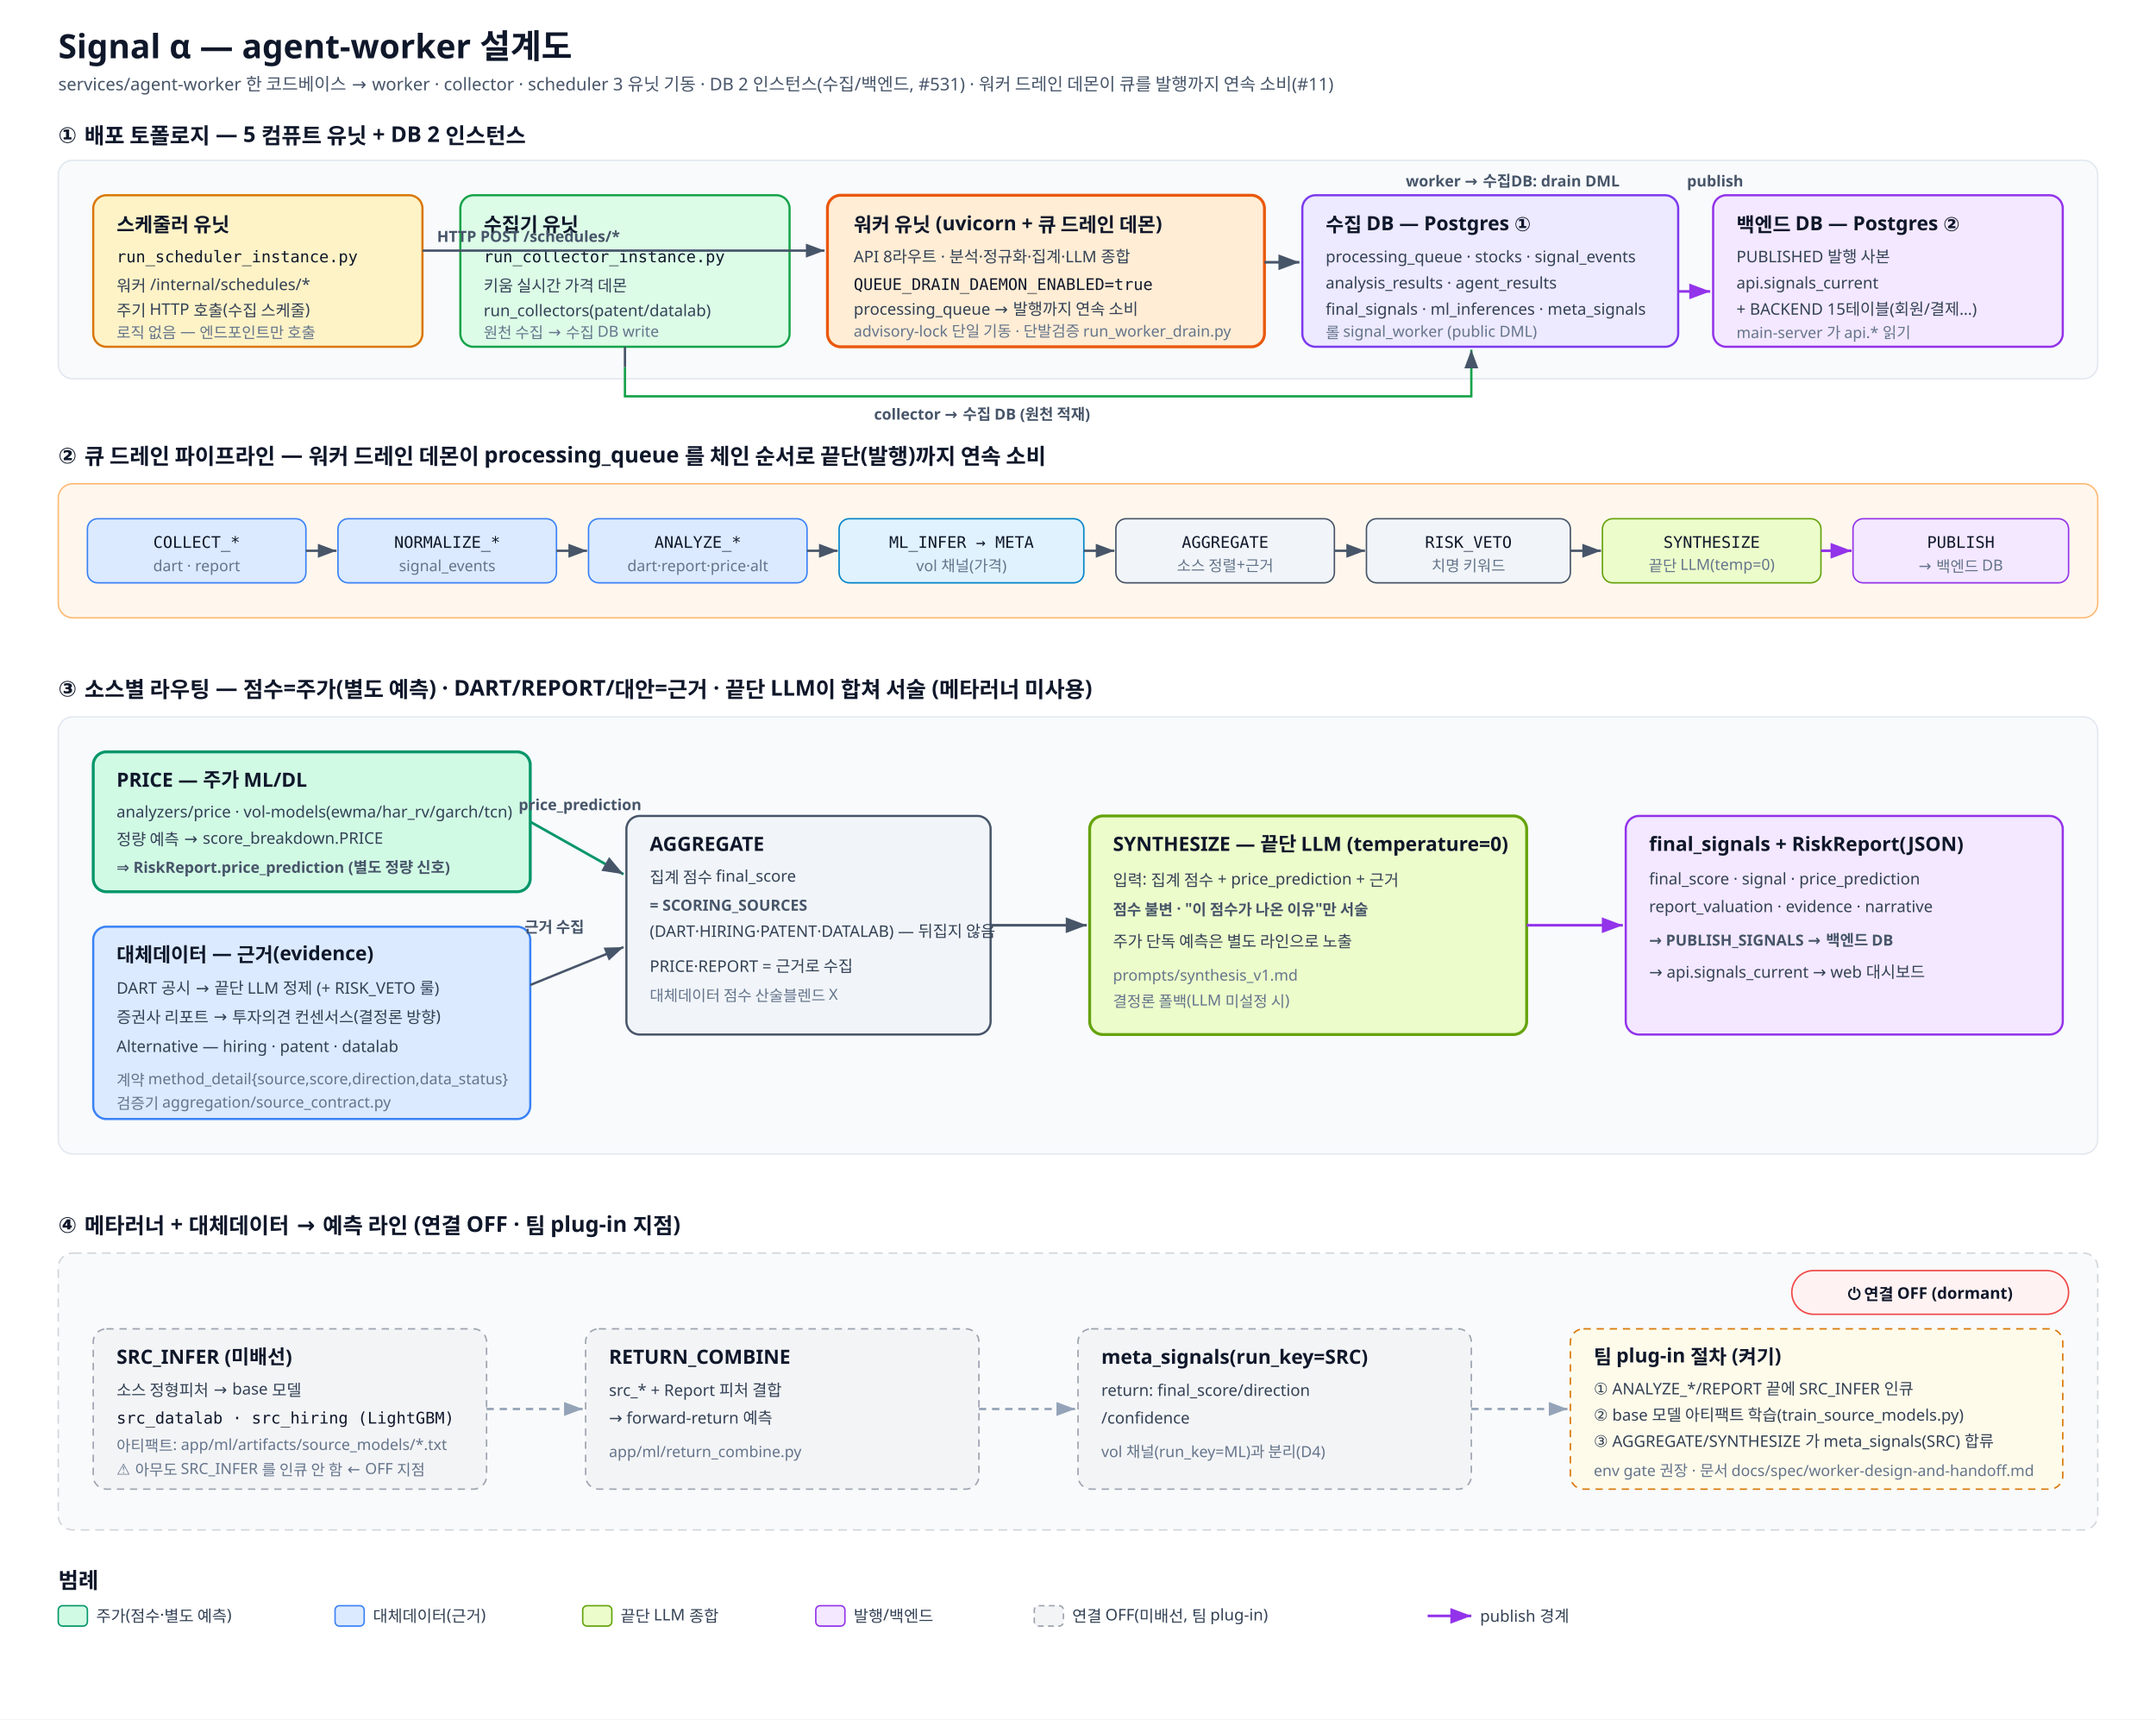
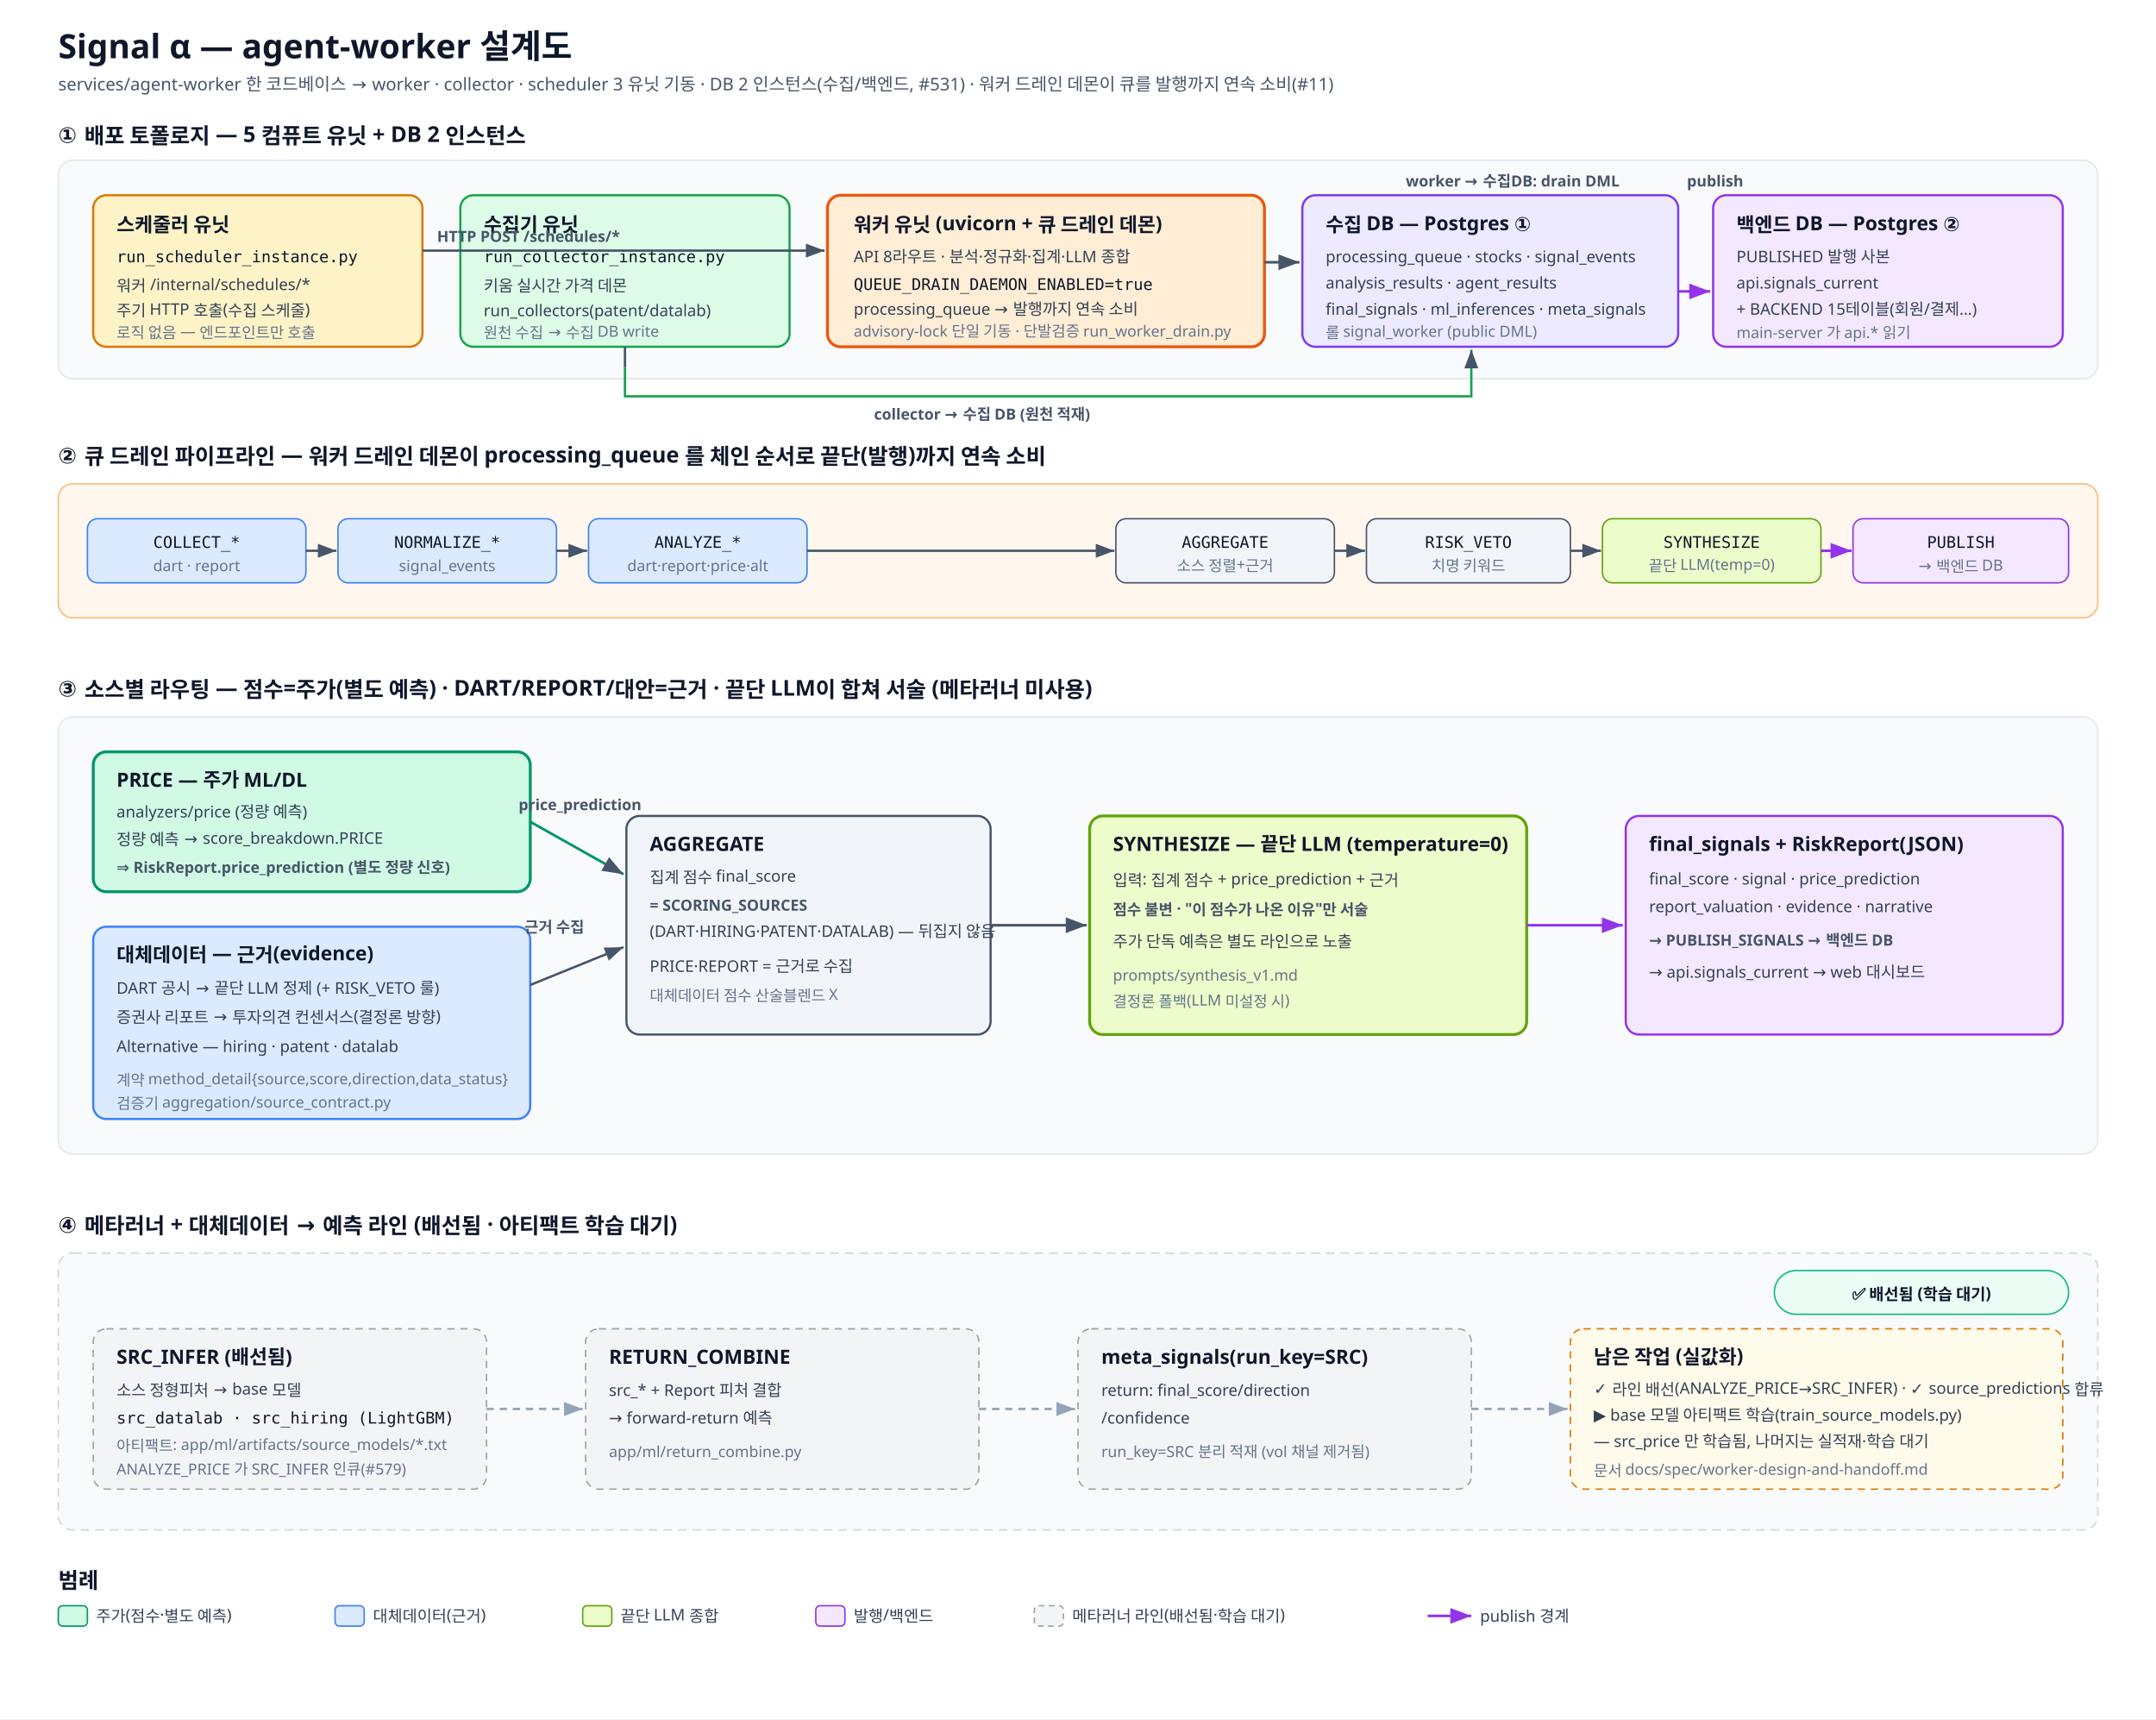
<svg xmlns="http://www.w3.org/2000/svg" width="1480" height="1180" viewBox="0 0 1480 1180" font-family="'Segoe UI','Malgun Gothic','Noto Sans KR',sans-serif">
  <defs>
    <marker id="arr" markerWidth="10" markerHeight="10" refX="8" refY="3" orient="auto" markerUnits="strokeWidth">
      <path d="M0,0 L8,3 L0,6 Z" fill="#475569" />
    </marker>
    <marker id="arrP" markerWidth="10" markerHeight="10" refX="8" refY="3" orient="auto" markerUnits="strokeWidth">
      <path d="M0,0 L8,3 L0,6 Z" fill="#9333ea" />
    </marker>
    <marker id="arrG" markerWidth="10" markerHeight="10" refX="8" refY="3" orient="auto" markerUnits="strokeWidth">
      <path d="M0,0 L8,3 L0,6 Z" fill="#94a3b8" />
    </marker>
    <style>
      text{fill:#0f172a;}
      .title{font-size:23px;font-weight:700;}
      .sub{font-size:12px;fill:#475569;}
      .sec{font-size:15px;font-weight:700;fill:#0f172a;}
      .h{font-size:13.5px;font-weight:700;}
      .s{font-size:11px;fill:#334155;}
      .c{font-family:'Consolas','D2Coding',monospace;font-size:11px;}
      .lbl{font-size:10.5px;fill:#64748b;}
      .albl{font-size:10.5px;fill:#475569;font-weight:600;}
      .badge{font-size:11px;font-weight:700;}
    </style>
  </defs>
  <rect x="0" y="0" width="1480" height="1180" fill="#ffffff" />
  <text x="40" y="40" class="title" fill="#0f172a">Signal α — agent-worker 설계도</text>
  <text x="40" y="62" class="sub">services/agent-worker 한 코드베이스 → worker · collector · scheduler 3 유닛 기동 · DB 2 인스턴스(수집/백엔드, #531) · 워커 드레인 데몬이 큐를 발행까지 연속 소비(#11)</text>
  <text x="40" y="98" class="sec">① 배포 토폴로지 — 5 컴퓨트 유닛 + DB 2 인스턴스</text>
  <rect x="40" y="110" width="1400" height="150" rx="10" fill="#f8fafc" stroke="#e2e8f0" />
  <rect x="64" y="134" width="226" height="104" rx="9" fill="#fef3c7" stroke="#d97706" stroke-width="1.5" />
  <text x="80" y="159" class="h" fill="#92400e">스케줄러 유닛</text>
  <text x="80" y="180" class="c" fill="#7c2d12">run_scheduler_instance.py</text>
  <text x="80" y="200" class="s">워커 /internal/schedules/*</text>
  <text x="80" y="217" class="s">주기 HTTP 호출(수집 스케줄)</text>
  <text x="80" y="232" class="lbl">로직 없음 — 엔드포인트만 호출</text>
  <rect x="316" y="134" width="226" height="104" rx="9" fill="#dcfce7" stroke="#16a34a" stroke-width="1.5" />
  <text x="332" y="159" class="h" fill="#166534">수집기 유닛</text>
  <text x="332" y="180" class="c" fill="#14532d">run_collector_instance.py</text>
  <text x="332" y="200" class="s">키움 실시간 가격 데몬</text>
  <text x="332" y="217" class="s">run_collectors(patent/datalab)</text>
  <text x="332" y="232" class="lbl">원천 수집 → 수집 DB write</text>
  <rect x="568" y="134" width="300" height="104" rx="9" fill="#ffedd5" stroke="#ea580c" stroke-width="2" />
  <text x="586" y="159" class="h" fill="#9a3412">워커 유닛 (uvicorn + 큐 드레인 데몬)</text>
  <text x="586" y="180" class="s">API 8라우트 · 분석·정규화·집계·LLM 종합</text>
  <text x="586" y="199" class="c" fill="#7c2d12">QUEUE_DRAIN_DAEMON_ENABLED=true</text>
  <text x="586" y="216" class="s">processing_queue → 발행까지 연속 소비</text>
  <text x="586" y="231" class="lbl">advisory-lock 단일 기동 · 단발검증 run_worker_drain.py</text>
  <rect x="894" y="134" width="258" height="104" rx="9" fill="#ede9fe" stroke="#7c3aed" stroke-width="1.5" />
  <text x="910" y="159" class="h" fill="#5b21b6">수집 DB — Postgres ①</text>
  <text x="910" y="180" class="s">processing_queue · stocks · signal_events</text>
  <text x="910" y="198" class="s">analysis_results · agent_results</text>
  <text x="910" y="216" class="s">final_signals · ml_inferences · meta_signals</text>
  <text x="910" y="232" class="lbl">롤 signal_worker (public DML)</text>
  <rect x="1176" y="134" width="240" height="104" rx="9" fill="#f3e8ff" stroke="#9333ea" stroke-width="1.5" />
  <text x="1192" y="159" class="h" fill="#6b21a8">백엔드 DB — Postgres ②</text>
  <text x="1192" y="180" class="s">PUBLISHED 발행 사본</text>
  <text x="1192" y="198" class="s">api.signals_current</text>
  <text x="1192" y="216" class="s">+ BACKEND 15테이블(회원/결제…)</text>
  <text x="1192" y="232" class="lbl">main-server 가 api.* 읽기</text>
  <line x1="290" y1="172" x2="566" y2="172" stroke="#475569" stroke-width="1.6" marker-end="url(#arr)" />
  <text x="300" y="166" class="albl">HTTP POST /schedules/*</text>
  <line x1="429" y1="238" x2="429" y2="252" stroke="#475569" stroke-width="1.6" />
  <path d="M429,252 L429,272 L1010,272 L1010,240" fill="none" stroke="#16a34a" stroke-width="1.6" marker-end="url(#arr)" />
  <text x="600" y="288" class="albl" fill="#166534">collector → 수집 DB (원천 적재)</text>
  <line x1="868" y1="180" x2="892" y2="180" stroke="#475569" stroke-width="1.8" marker-end="url(#arr)" />
  <text x="700" y="200" class="albl" fill="#9a3412"> </text>
  <line x1="1152" y1="200" x2="1174" y2="200" stroke="#9333ea" stroke-width="1.8" marker-end="url(#arrP)" />
  <text x="965" y="128" class="albl" fill="#7c3aed">worker → 수집DB: drain DML</text>
  <text x="1158" y="128" class="albl" fill="#9333ea">publish</text>
  <text x="40" y="318" class="sec">② 큐 드레인 파이프라인 — 워커 드레인 데몬이 processing_queue 를 체인 순서로 끝단(발행)까지 연속 소비</text>
  <rect x="40" y="332" width="1400" height="92" rx="10" fill="#fff7ed" stroke="#fdba74" />
  <g>
    <rect x="60" y="356" width="150" height="44" rx="7" fill="#dbeafe" stroke="#3b82f6" />
    <text x="135" y="376" text-anchor="middle" class="c" fill="#1e3a8a">COLLECT_*</text>
    <text x="135" y="392" text-anchor="middle" class="lbl">dart · report</text>
    <rect x="232" y="356" width="150" height="44" rx="7" fill="#dbeafe" stroke="#3b82f6" />
    <text x="307" y="376" text-anchor="middle" class="c" fill="#1e3a8a">NORMALIZE_*</text>
    <text x="307" y="392" text-anchor="middle" class="lbl">signal_events</text>
    <rect x="404" y="356" width="150" height="44" rx="7" fill="#dbeafe" stroke="#3b82f6" />
    <text x="479" y="376" text-anchor="middle" class="c" fill="#1e3a8a">ANALYZE_*</text>
    <text x="479" y="392" text-anchor="middle" class="lbl">dart·report·price·alt</text>
-     <rect x="576" y="356" width="168" height="44" rx="7" fill="#e0f2fe" stroke="#0284c7" />
-     <text x="660" y="376" text-anchor="middle" class="c" fill="#075985">ML_INFER → META</text>
-     <text x="660" y="392" text-anchor="middle" class="lbl">vol 채널(가격)</text>
    <rect x="766" y="356" width="150" height="44" rx="7" fill="#f1f5f9" stroke="#475569" />
    <text x="841" y="376" text-anchor="middle" class="c" fill="#334155">AGGREGATE</text>
    <text x="841" y="392" text-anchor="middle" class="lbl">소스 정렬+근거</text>
    <rect x="938" y="356" width="140" height="44" rx="7" fill="#f1f5f9" stroke="#475569" />
    <text x="1008" y="376" text-anchor="middle" class="c" fill="#334155">RISK_VETO</text>
    <text x="1008" y="392" text-anchor="middle" class="lbl">치명 키워드</text>
    <rect x="1100" y="356" width="150" height="44" rx="7" fill="#ecfccb" stroke="#65a30d" />
    <text x="1175" y="376" text-anchor="middle" class="c" fill="#3f6212">SYNTHESIZE</text>
    <text x="1175" y="392" text-anchor="middle" class="lbl">끝단 LLM(temp=0)</text>
    <rect x="1272" y="356" width="148" height="44" rx="7" fill="#f3e8ff" stroke="#9333ea" />
    <text x="1346" y="376" text-anchor="middle" class="c" fill="#6b21a8">PUBLISH</text>
    <text x="1346" y="392" text-anchor="middle" class="lbl">→ 백엔드 DB</text>
  </g>
  <line x1="210" y1="378" x2="231" y2="378" stroke="#475569" stroke-width="1.6" marker-end="url(#arr)" />
  <line x1="382" y1="378" x2="403" y2="378" stroke="#475569" stroke-width="1.6" marker-end="url(#arr)" />
-   <line x1="554" y1="378" x2="575" y2="378" stroke="#475569" stroke-width="1.6" marker-end="url(#arr)" />
-   <line x1="744" y1="378" x2="765" y2="378" stroke="#475569" stroke-width="1.6" marker-end="url(#arr)" />
+   <line x1="554" y1="378" x2="765" y2="378" stroke="#475569" stroke-width="1.6" marker-end="url(#arr)" />
  <line x1="916" y1="378" x2="937" y2="378" stroke="#475569" stroke-width="1.6" marker-end="url(#arr)" />
  <line x1="1078" y1="378" x2="1099" y2="378" stroke="#475569" stroke-width="1.6" marker-end="url(#arr)" />
  <line x1="1250" y1="378" x2="1271" y2="378" stroke="#9333ea" stroke-width="1.8" marker-end="url(#arrP)" />
  <text x="40" y="478" class="sec">③ 소스별 라우팅 — 점수=주가(별도 예측) · DART/REPORT/대안=근거 · 끝단 LLM이 합쳐 서술 (메타러너 미사용)</text>
  <rect x="40" y="492" width="1400" height="300" rx="10" fill="#f8fafc" stroke="#e2e8f0" />
  <rect x="64" y="516" width="300" height="96" rx="9" fill="#d1fae5" stroke="#059669" stroke-width="2" />
  <text x="80" y="540" class="h" fill="#065f46">PRICE — 주가 ML/DL</text>
-   <text x="80" y="561" class="s">analyzers/price · vol-models(ewma/har_rv/garch/tcn)</text>
+   <text x="80" y="561" class="s">analyzers/price (정량 예측)</text>
  <text x="80" y="580" class="s">정량 예측 → score_breakdown.PRICE</text>
  <text x="80" y="599" class="albl" fill="#047857">⇒ RiskReport.price_prediction (별도 정량 신호)</text>
  <rect x="64" y="636" width="300" height="132" rx="9" fill="#dbeafe" stroke="#3b82f6" stroke-width="1.5" />
  <text x="80" y="660" class="h" fill="#1e40af">대체데이터 — 근거(evidence)</text>
  <text x="80" y="682" class="s">DART 공시 → 끝단 LLM 정제 (+ RISK_VETO 룰)</text>
  <text x="80" y="702" class="s">증권사 리포트 → 투자의견 컨센서스(결정론 방향)</text>
  <text x="80" y="722" class="s">Alternative — hiring · patent · datalab</text>
  <text x="80" y="745" class="lbl">계약 method_detail{source,score,direction,data_status}</text>
  <text x="80" y="761" class="lbl">검증기 aggregation/source_contract.py</text>
  <rect x="430" y="560" width="250" height="150" rx="9" fill="#f1f5f9" stroke="#475569" stroke-width="1.5" />
  <text x="446" y="584" class="h" fill="#334155">AGGREGATE</text>
  <text x="446" y="606" class="s">집계 점수 final_score</text>
  <text x="446" y="625" class="albl" fill="#334155">= SCORING_SOURCES</text>
  <text x="446" y="643" class="s">(DART·HIRING·PATENT·DATALAB) — 뒤집지 않음</text>
  <text x="446" y="667" class="s">PRICE·REPORT = 근거로 수집</text>
  <text x="446" y="687" class="lbl">대체데이터 점수 산술블렌드 X</text>
  <rect x="748" y="560" width="300" height="150" rx="9" fill="#ecfccb" stroke="#65a30d" stroke-width="2" />
  <text x="764" y="584" class="h" fill="#3f6212">SYNTHESIZE — 끝단 LLM (temperature=0)</text>
  <text x="764" y="608" class="s">입력: 집계 점수 + price_prediction + 근거</text>
  <text x="764" y="628" class="albl" fill="#3f6212">점수 불변 · "이 점수가 나온 이유"만 서술</text>
  <text x="764" y="650" class="s">주가 단독 예측은 별도 라인으로 노출</text>
  <text x="764" y="673" class="lbl">prompts/synthesis_v1.md</text>
  <text x="764" y="691" class="lbl">결정론 폴백(LLM 미설정 시)</text>
  <rect x="1116" y="560" width="300" height="150" rx="9" fill="#f3e8ff" stroke="#9333ea" stroke-width="1.5" />
  <text x="1132" y="584" class="h" fill="#6b21a8">final_signals + RiskReport(JSON)</text>
  <text x="1132" y="607" class="s">final_score · signal · price_prediction</text>
  <text x="1132" y="626" class="s">report_valuation · evidence · narrative</text>
  <text x="1132" y="649" class="albl" fill="#7c3aed">→ PUBLISH_SIGNALS → 백엔드 DB</text>
  <text x="1132" y="671" class="s">→ api.signals_current → web 대시보드</text>
  <line x1="364" y1="564" x2="428" y2="600" stroke="#059669" stroke-width="1.8" marker-end="url(#arr)" />
  <text x="356" y="556" class="albl" fill="#047857">price_prediction</text>
  <line x1="364" y1="676" x2="428" y2="650" stroke="#475569" stroke-width="1.6" marker-end="url(#arr)" />
  <text x="360" y="640" class="albl">근거 수집</text>
  <line x1="680" y1="635" x2="746" y2="635" stroke="#475569" stroke-width="1.8" marker-end="url(#arr)" />
  <line x1="1048" y1="635" x2="1114" y2="635" stroke="#9333ea" stroke-width="1.8" marker-end="url(#arrP)" />
-   <text x="40" y="846" class="sec">④ 메타러너 + 대체데이터 → 예측 라인 (연결 OFF · 팀 plug-in 지점)</text>
+   <text x="40" y="846" class="sec">④ 메타러너 + 대체데이터 → 예측 라인 (배선됨 · 아티팩트 학습 대기)</text>
  <rect x="40" y="860" width="1400" height="190" rx="10" fill="#f9fafb" stroke="#d1d5db" stroke-dasharray="6 4" />
-   <rect x="1230" y="872" width="190" height="30" rx="15" fill="#fef2f2" stroke="#ef4444" />
-   <text x="1325" y="892" text-anchor="middle" class="badge" fill="#b91c1c">⏻ 연결 OFF (dormant)</text>
+   <rect x="1218" y="872" width="202" height="30" rx="15" fill="#ecfdf5" stroke="#10b981" />
+   <text x="1319" y="892" text-anchor="middle" class="badge" fill="#047857">✅ 배선됨 (학습 대기)</text>
  <rect x="64" y="912" width="270" height="110" rx="9" fill="#f3f4f6" stroke="#9ca3af" stroke-dasharray="5 4" />
-   <text x="80" y="936" class="h" fill="#4b5563">SRC_INFER (미배선)</text>
+   <text x="80" y="936" class="h" fill="#4b5563">SRC_INFER (배선됨)</text>
  <text x="80" y="958" class="s">소스 정형피처 → base 모델</text>
  <text x="80" y="977" class="c" fill="#6b7280">src_datalab · src_hiring (LightGBM)</text>
  <text x="80" y="996" class="lbl">아티팩트: app/ml/artifacts/source_models/*.txt</text>
-   <text x="80" y="1012" class="lbl">⚠ 아무도 SRC_INFER 를 인큐 안 함 ← OFF 지점</text>
+   <text x="80" y="1012" class="lbl">ANALYZE_PRICE 가 SRC_INFER 인큐(#579)</text>
  <rect x="402" y="912" width="270" height="110" rx="9" fill="#f3f4f6" stroke="#9ca3af" stroke-dasharray="5 4" />
  <text x="418" y="936" class="h" fill="#4b5563">RETURN_COMBINE</text>
  <text x="418" y="958" class="s">src_* + Report 피처 결합</text>
  <text x="418" y="977" class="s">→ forward-return 예측</text>
  <text x="418" y="1000" class="lbl">app/ml/return_combine.py</text>
  <rect x="740" y="912" width="270" height="110" rx="9" fill="#f3f4f6" stroke="#9ca3af" stroke-dasharray="5 4" />
  <text x="756" y="936" class="h" fill="#4b5563">meta_signals(run_key=SRC)</text>
  <text x="756" y="958" class="s">return: final_score/direction</text>
  <text x="756" y="977" class="s">/confidence</text>
-   <text x="756" y="1000" class="lbl">vol 채널(run_key=ML)과 분리(D4)</text>
+   <text x="756" y="1000" class="lbl">run_key=SRC 분리 적재 (vol 채널 제거됨)</text>
  <rect x="1078" y="912" width="338" height="110" rx="9" fill="#fffbeb" stroke="#d97706" stroke-dasharray="5 4" />
-   <text x="1094" y="936" class="h" fill="#92400e">팀 plug-in 절차 (켜기)</text>
-   <text x="1094" y="957" class="s">① ANALYZE_*/REPORT 끝에 SRC_INFER 인큐</text>
-   <text x="1094" y="975" class="s">② base 모델 아티팩트 학습(train_source_models.py)</text>
-   <text x="1094" y="993" class="s">③ AGGREGATE/SYNTHESIZE 가 meta_signals(SRC) 합류</text>
-   <text x="1094" y="1013" class="lbl">env gate 권장 · 문서 docs/spec/worker-design-and-handoff.md</text>
+   <text x="1094" y="936" class="h" fill="#92400e">남은 작업 (실값화)</text>
+   <text x="1094" y="957" class="s">✓ 라인 배선(ANALYZE_PRICE→SRC_INFER) · ✓ source_predictions 합류</text>
+   <text x="1094" y="975" class="s">▶ base 모델 아티팩트 학습(train_source_models.py)</text>
+   <text x="1094" y="993" class="s">  — src_price 만 학습됨, 나머지는 실적재·학습 대기</text>
+   <text x="1094" y="1013" class="lbl">문서 docs/spec/worker-design-and-handoff.md</text>
  <line x1="334" y1="967" x2="400" y2="967" stroke="#94a3b8" stroke-width="1.6" stroke-dasharray="5 4" marker-end="url(#arrG)" />
  <line x1="672" y1="967" x2="738" y2="967" stroke="#94a3b8" stroke-width="1.6" stroke-dasharray="5 4" marker-end="url(#arrG)" />
  <line x1="1010" y1="967" x2="1076" y2="967" stroke="#94a3b8" stroke-width="1.6" stroke-dasharray="5 4" marker-end="url(#arrG)" />
  <text x="40" y="1090" class="sec">범례</text>
  <rect x="40" y="1102" width="20" height="14" rx="3" fill="#d1fae5" stroke="#059669" />
  <text x="66" y="1113" class="s">주가(점수·별도 예측)</text>
  <rect x="230" y="1102" width="20" height="14" rx="3" fill="#dbeafe" stroke="#3b82f6" />
  <text x="256" y="1113" class="s">대체데이터(근거)</text>
  <rect x="400" y="1102" width="20" height="14" rx="3" fill="#ecfccb" stroke="#65a30d" />
  <text x="426" y="1113" class="s">끝단 LLM 종합</text>
  <rect x="560" y="1102" width="20" height="14" rx="3" fill="#f3e8ff" stroke="#9333ea" />
  <text x="586" y="1113" class="s">발행/백엔드</text>
  <rect x="710" y="1102" width="20" height="14" rx="3" fill="#f3f4f6" stroke="#9ca3af" stroke-dasharray="4 3" />
-   <text x="736" y="1113" class="s">연결 OFF(미배선, 팀 plug-in)</text>
+   <text x="736" y="1113" class="s">메타러너 라인(배선됨·학습 대기)</text>
  <line x1="980" y1="1109" x2="1010" y2="1109" stroke="#9333ea" stroke-width="1.8" marker-end="url(#arrP)" />
  <text x="1016" y="1113" class="s">publish 경계</text>
</svg>
